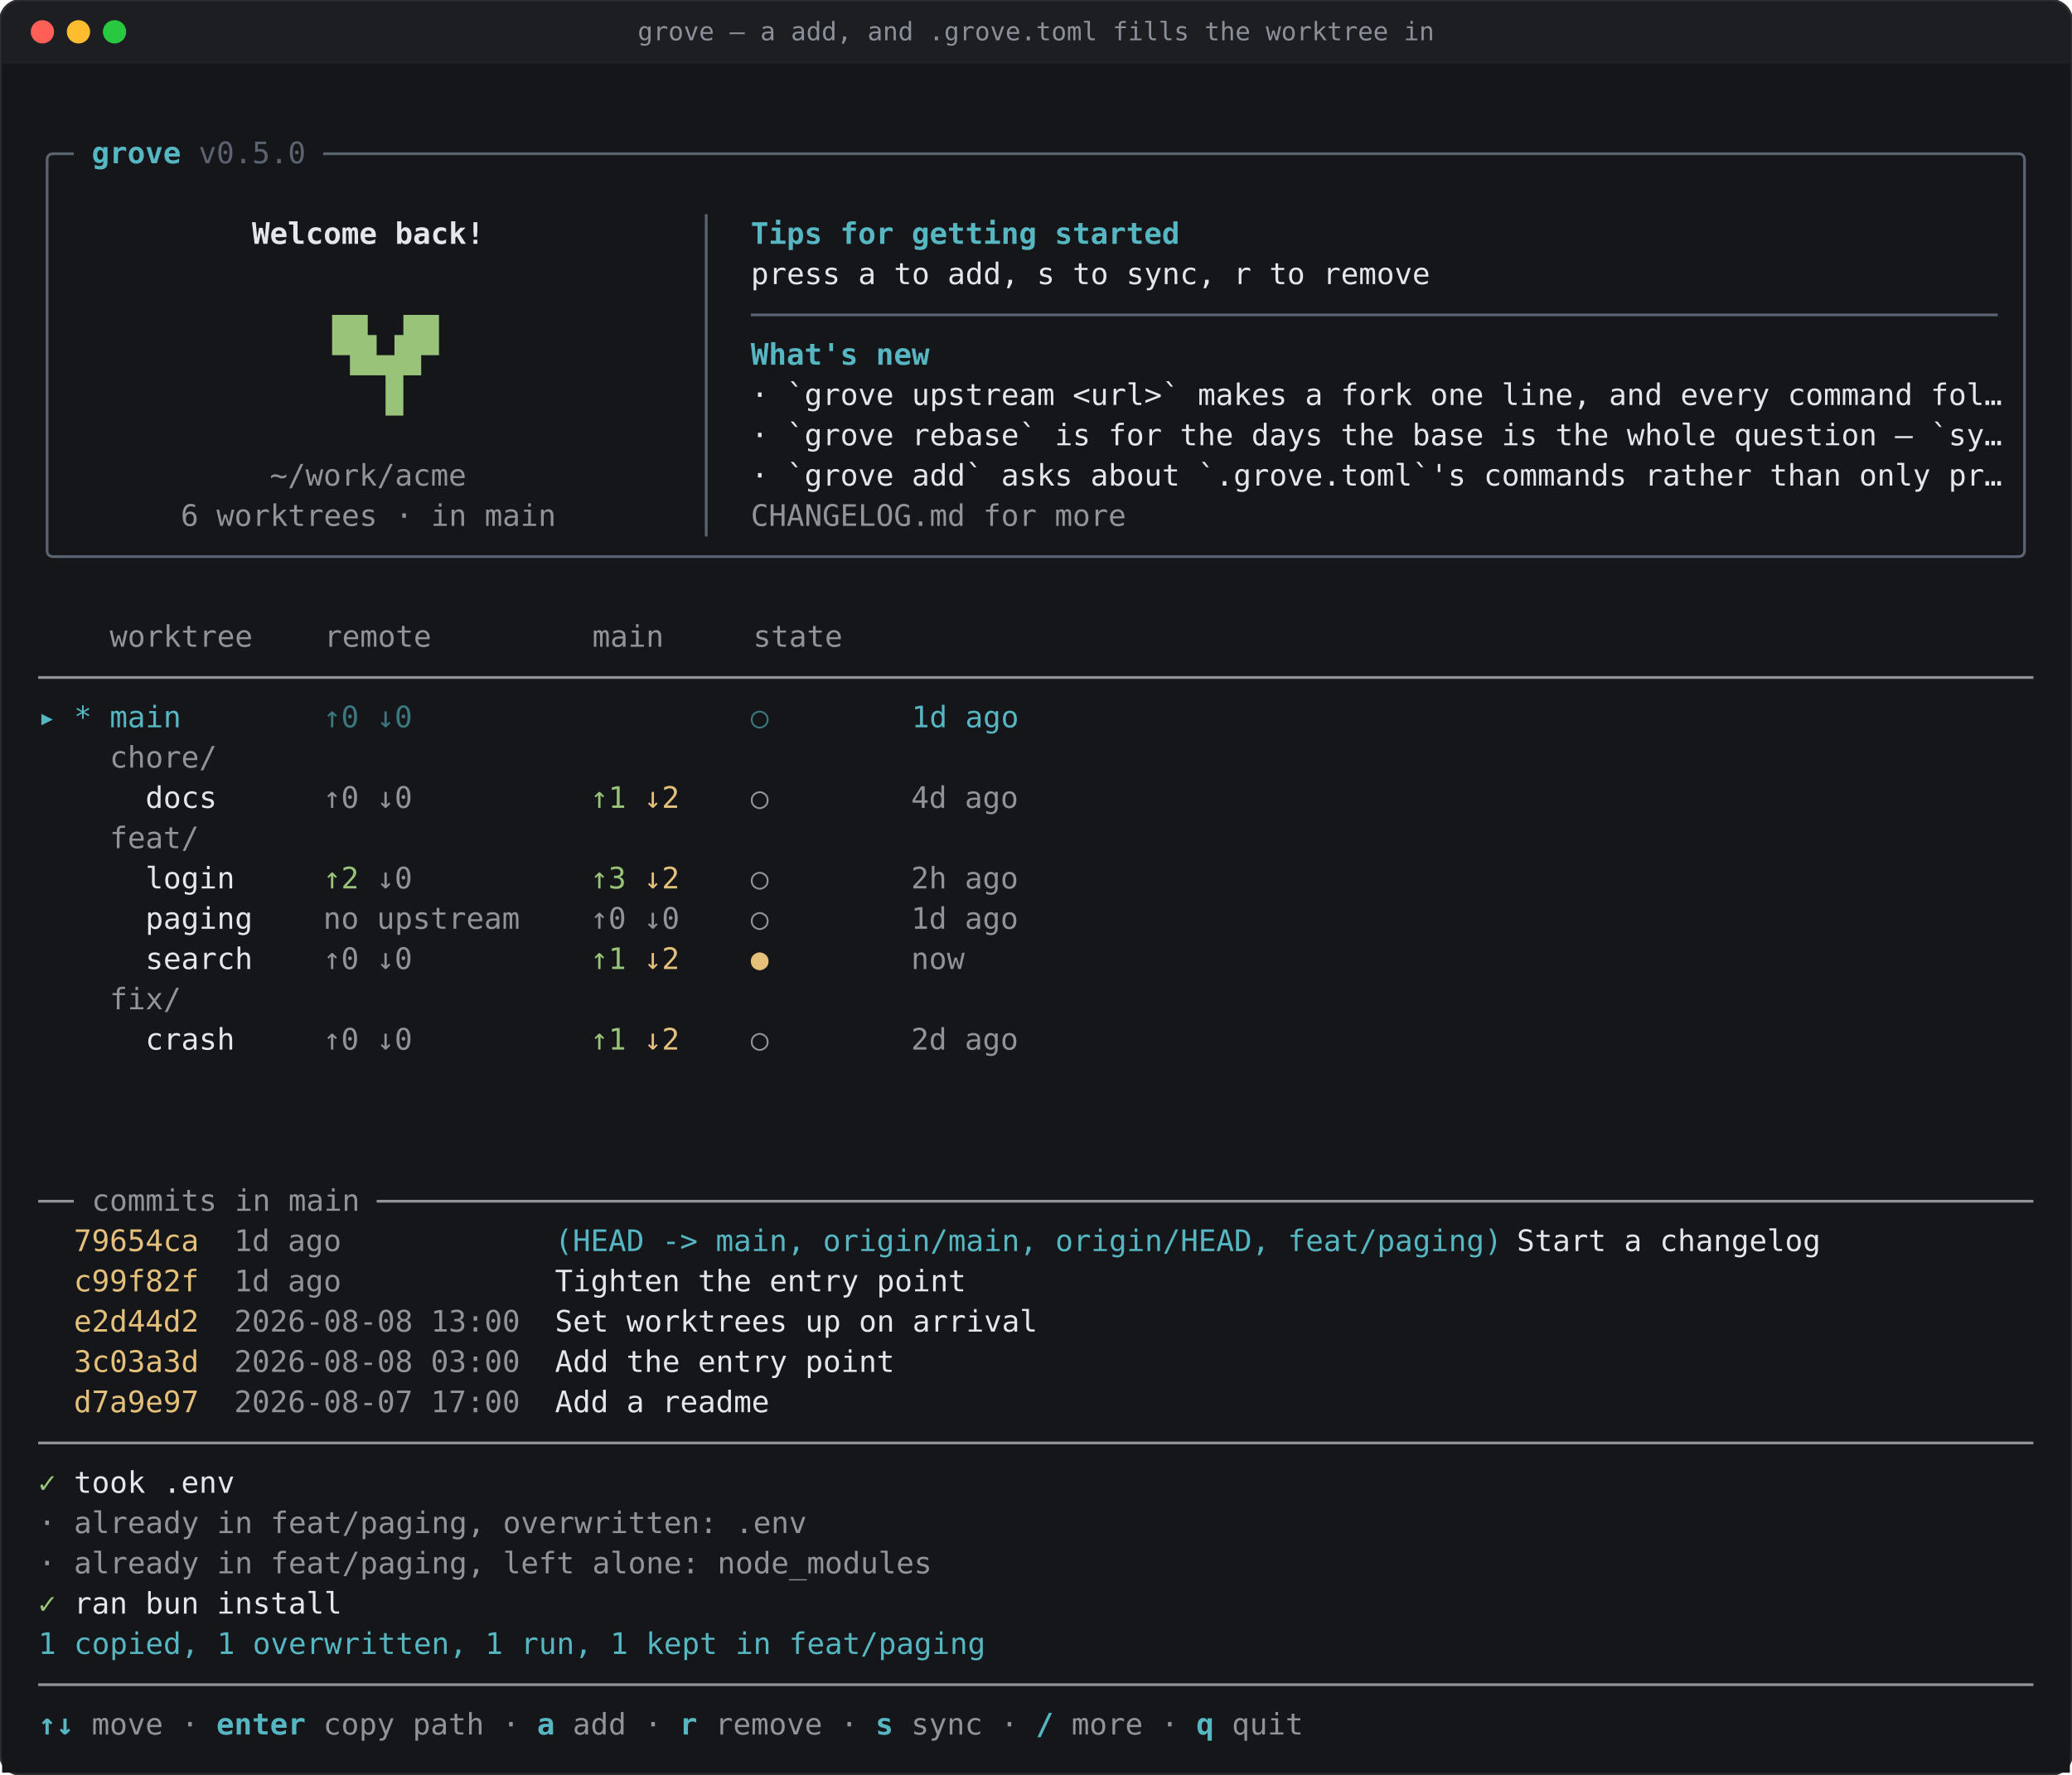
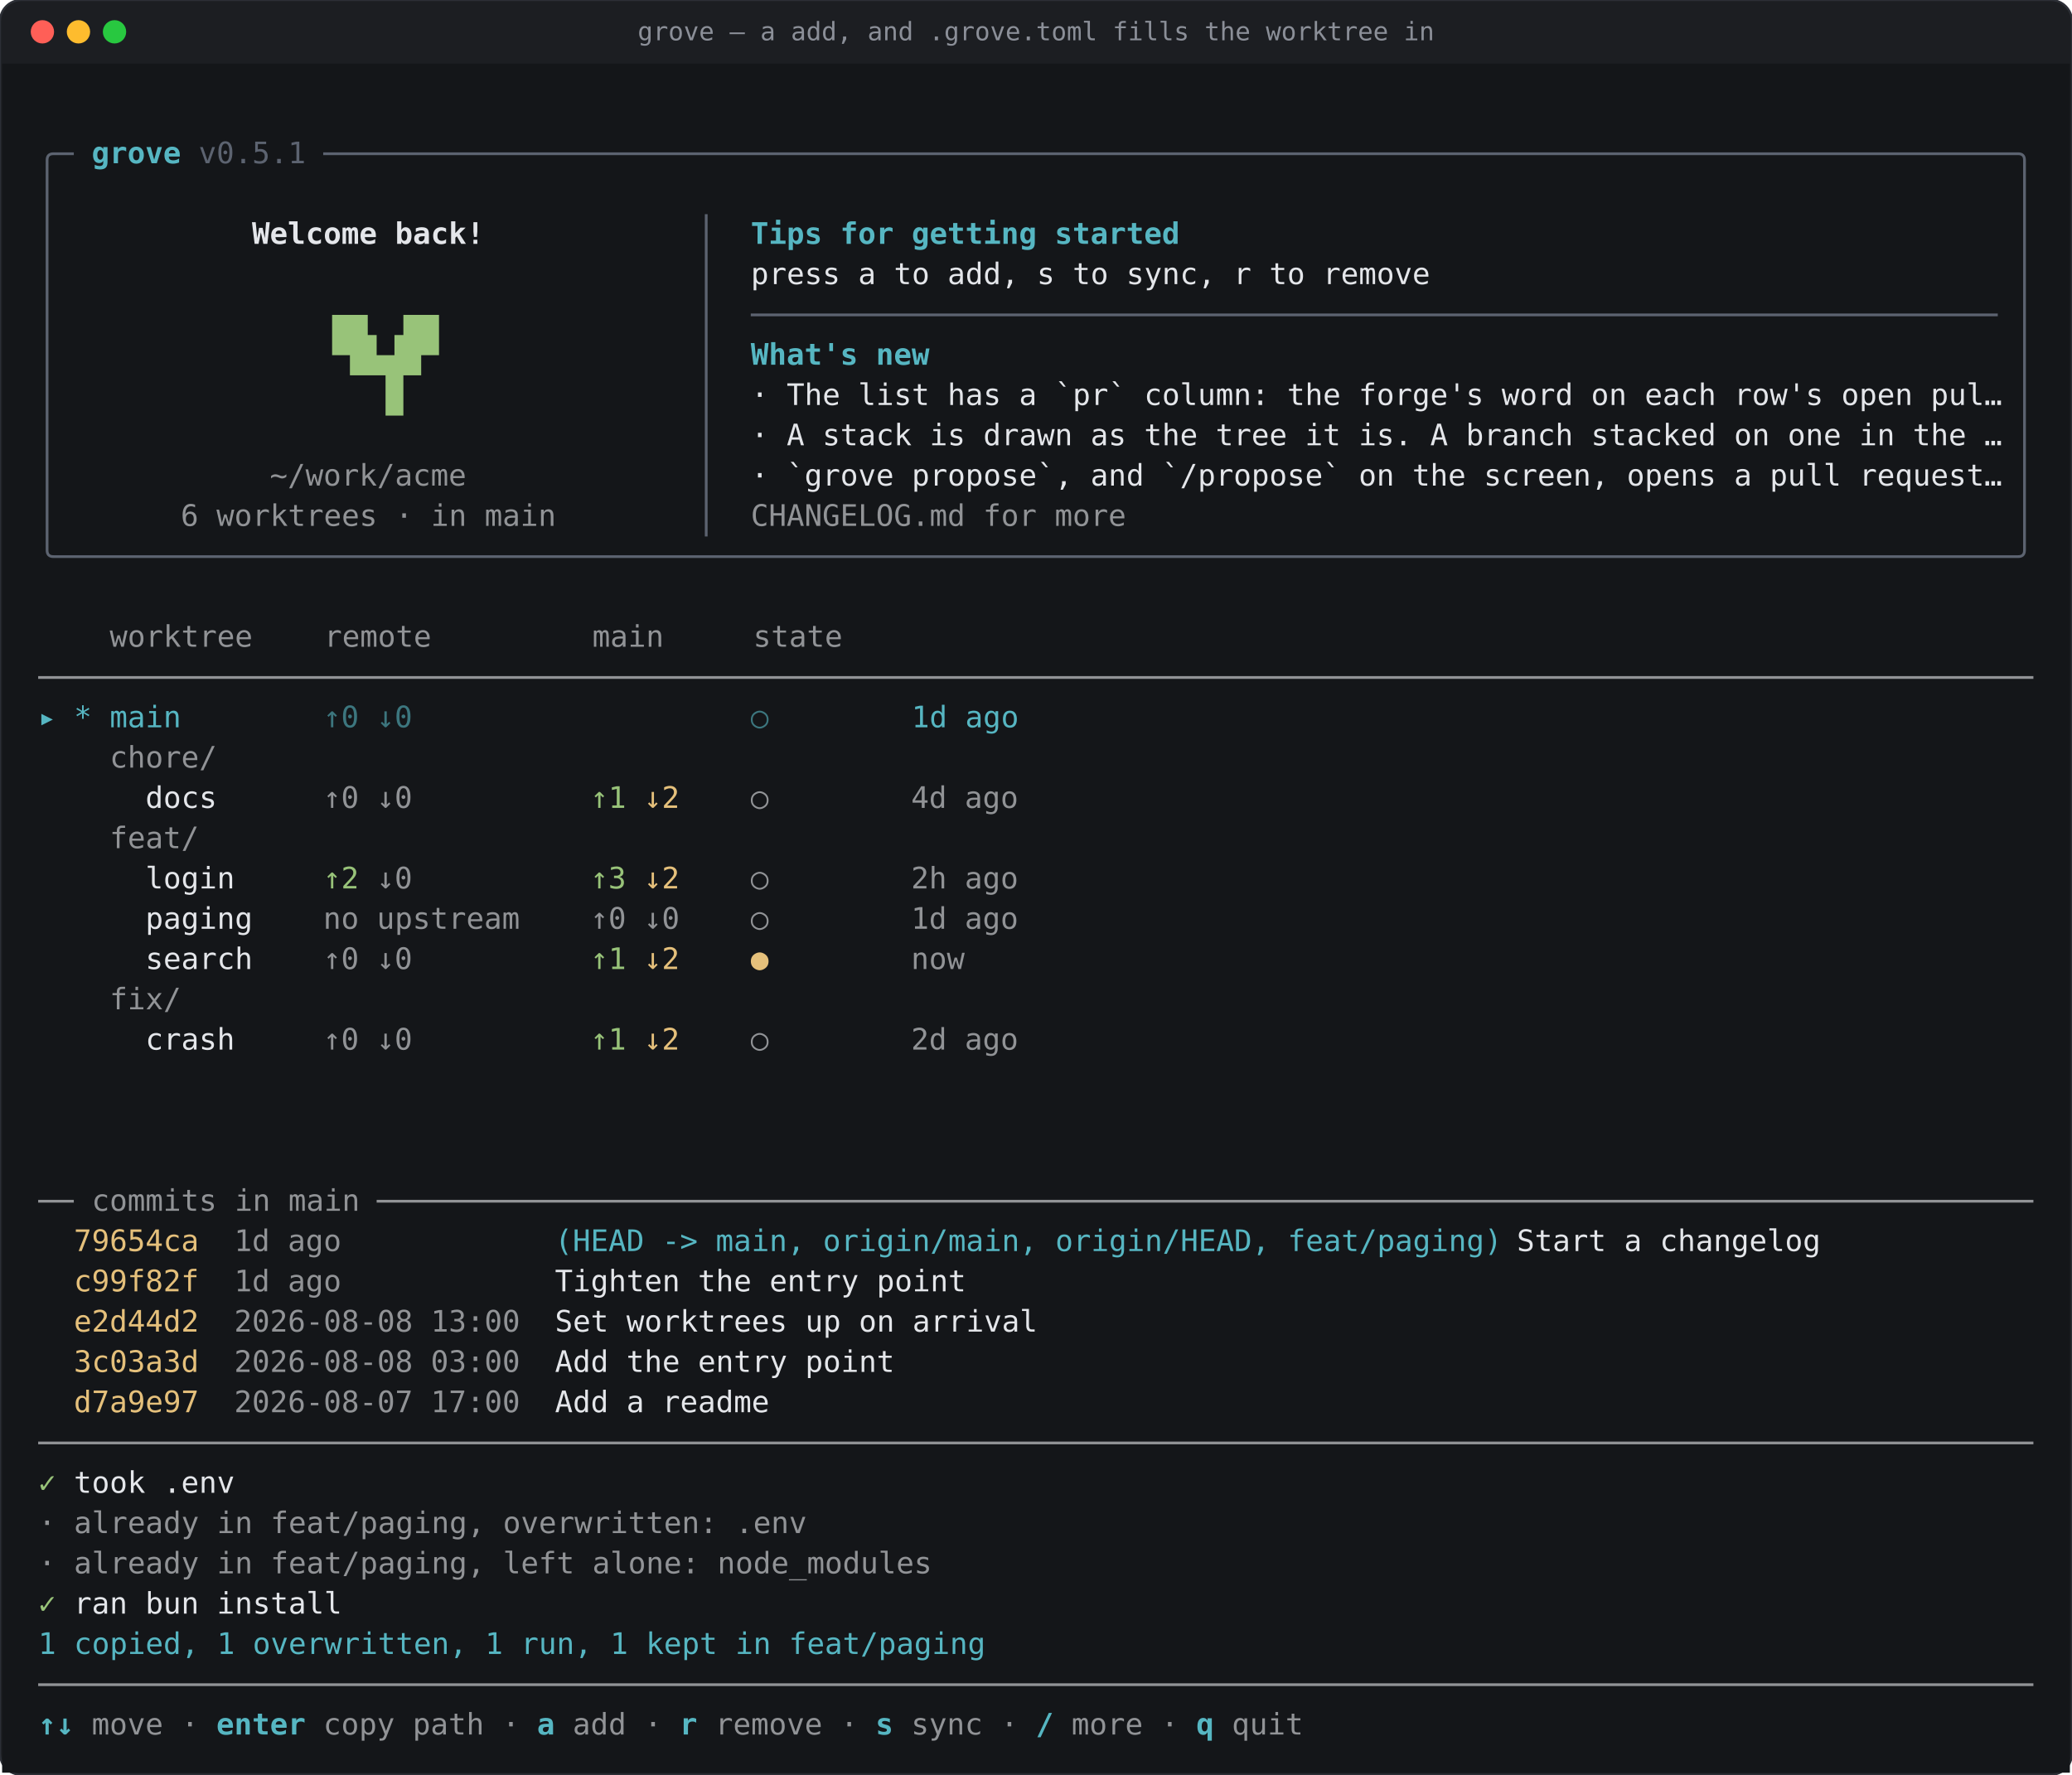
<svg xmlns="http://www.w3.org/2000/svg" width="977" height="837" viewBox="0 0 977 837" font-family="ui-monospace, SFMono-Regular, Menlo, Consolas, 'DejaVu Sans Mono', monospace" font-size="14">
  <rect width="977" height="837" rx="10" fill="#1c1e22" stroke="#2c2f36" />
  <rect x="1" y="30" width="975" height="806" fill="#141619" />
  <circle cx="20" cy="15" r="5.5" fill="#ff5f57" />
  <circle cx="37" cy="15" r="5.5" fill="#febc2e" />
  <circle cx="54" cy="15" r="5.5" fill="#28c840" />
  <text x="488.5" y="19" fill="#8b8f98" font-size="12" text-anchor="middle">grove — a add, and .grove.toml fills the worktree in</text>
  <path fill="#98c379" opacity="1" d="M156.60 148.50h4.20v9.50h-4.20zM160.80 148.50h8.40v9.50h-8.40zM169.20 148.50h4.20v9.50h-4.20zM190.20 148.50h4.20v9.50h-4.20zM194.40 148.50h8.40v9.50h-8.40zM202.80 148.50h4.20v9.50h-4.20zM156.60 158.00h4.20v9.50h-4.20zM160.80 158.00h4.20v9.50h-4.20zM165.00 158.00h4.20v9.50h-4.20zM165.00 167.50h4.20v9.50h-4.20zM169.20 158.00h8.40v19.00h-8.40zM177.60 167.50h8.40v9.50h-8.40zM186.00 158.00h8.40v19.00h-8.40zM194.40 158.00h4.20v9.50h-4.20zM198.60 158.00h4.20v9.50h-4.20zM194.40 167.50h4.20v9.50h-4.20zM202.80 158.00h4.20v9.50h-4.20zM181.80 177.00h4.20v19.00h-4.20zM186.00 177.00h4.20v19.00h-4.20z" />
  <path fill="none" stroke="#5c6370" stroke-width="1.3" opacity="1" d="M22.20 82.00V75.50Q22.20 72.50 25.20 72.50H26.40M26.40 72.50H34.80M152.40 72.50H950.40M954.60 82.00V75.50Q954.60 72.50 951.60 72.50H950.40M22.20 82.00V101.00M954.60 82.00V101.00M22.20 101.00V120.00M333.00 101.00V120.00M954.60 101.00V120.00M22.20 120.00V139.00M333.00 120.00V139.00M954.60 120.00V139.00M22.20 139.00V158.00M333.00 139.00V158.00M354.00 148.50H942.00M954.60 139.00V158.00M22.20 158.00V177.00M333.00 158.00V177.00M954.60 158.00V177.00M22.20 177.00V196.00M333.00 177.00V196.00M954.60 177.00V196.00M22.20 196.00V215.00M333.00 196.00V215.00M954.60 196.00V215.00M22.20 215.00V234.00M333.00 215.00V234.00M954.60 215.00V234.00M22.20 234.00V253.00M333.00 234.00V253.00M954.60 234.00V253.00M22.20 253.00V259.50Q22.20 262.50 25.20 262.50H26.40M26.40 262.50H950.40M954.60 253.00V259.50Q954.60 262.50 951.60 262.50H950.40" />
  <path fill="none" stroke="#e4e6ea" stroke-width="1.3" opacity="0.6" d="M18.00 319.50H958.80M18.00 566.50H34.80M177.60 566.50H958.80M18.00 680.50H958.80M18.00 794.50H958.80" />
  <text x="43.2" y="77.0" fill="#56b6c2" font-weight="600" textLength="42.0" lengthAdjust="spacingAndGlyphs" xml:space="preserve">grove</text>
-   <text x="85.2" y="77.0" fill="#5c6370" textLength="67.2" lengthAdjust="spacingAndGlyphs" xml:space="preserve"> v0.5.0 </text>
+   <text x="85.2" y="77.0" fill="#5c6370" textLength="67.2" lengthAdjust="spacingAndGlyphs" xml:space="preserve"> v0.5.1 </text>
  <text x="118.8" y="115.0" fill="#e4e6ea" font-weight="600" textLength="109.2" lengthAdjust="spacingAndGlyphs" xml:space="preserve">Welcome back!</text>
  <text x="354.0" y="115.0" fill="#56b6c2" font-weight="600" textLength="201.6" lengthAdjust="spacingAndGlyphs" xml:space="preserve">Tips for getting started</text>
  <text x="337.2" y="134.0" fill="#e4e6ea" textLength="613.2" lengthAdjust="spacingAndGlyphs" xml:space="preserve">  press a to add, s to sync, r to remove                                 </text>
  <text x="354.0" y="172.0" fill="#56b6c2" font-weight="600" textLength="84.0" lengthAdjust="spacingAndGlyphs" xml:space="preserve">What's new</text>
-   <text x="337.2" y="191.0" fill="#e4e6ea" textLength="613.2" lengthAdjust="spacingAndGlyphs" xml:space="preserve">  · `grove upstream &lt;url&gt;` makes a fork one line, and every command fol… </text>
-   <text x="337.2" y="210.0" fill="#e4e6ea" textLength="613.2" lengthAdjust="spacingAndGlyphs" xml:space="preserve">  · `grove rebase` is for the days the base is the whole question — `sy… </text>
+   <text x="337.2" y="191.0" fill="#e4e6ea" textLength="613.2" lengthAdjust="spacingAndGlyphs" xml:space="preserve">  · The list has a `pr` column: the forge's word on each row's open pul… </text>
+   <text x="337.2" y="210.0" fill="#e4e6ea" textLength="613.2" lengthAdjust="spacingAndGlyphs" xml:space="preserve">  · A stack is drawn as the tree it is. A branch stacked on one in the … </text>
  <text x="127.2" y="229.0" fill="#e4e6ea" opacity="0.6" textLength="92.4" lengthAdjust="spacingAndGlyphs" xml:space="preserve">~/work/acme</text>
-   <text x="337.2" y="229.0" fill="#e4e6ea" textLength="613.2" lengthAdjust="spacingAndGlyphs" xml:space="preserve">  · `grove add` asks about `.grove.toml`'s commands rather than only pr… </text>
+   <text x="337.2" y="229.0" fill="#e4e6ea" textLength="613.2" lengthAdjust="spacingAndGlyphs" xml:space="preserve">  · `grove propose`, and `/propose` on the screen, opens a pull request… </text>
  <text x="85.2" y="248.0" fill="#e4e6ea" opacity="0.6" textLength="176.4" lengthAdjust="spacingAndGlyphs" xml:space="preserve">6 worktrees · in main</text>
  <text x="354.0" y="248.0" fill="#e4e6ea" opacity="0.6" textLength="176.4" lengthAdjust="spacingAndGlyphs" xml:space="preserve">CHANGELOG.md for more</text>
  <text x="18.0" y="305.0" fill="#e4e6ea" opacity="0.6" textLength="378.0" lengthAdjust="spacingAndGlyphs" xml:space="preserve">    worktree    remote         main     state</text>
  <text x="18.0" y="343.0" fill="#56b6c2" textLength="134.4" lengthAdjust="spacingAndGlyphs" xml:space="preserve">▸ * main        </text>
  <text x="152.4" y="343.0" fill="#56b6c2" opacity="0.6" textLength="16.8" lengthAdjust="spacingAndGlyphs" xml:space="preserve">↑0</text>
  <text x="177.6" y="343.0" fill="#56b6c2" opacity="0.6" textLength="16.8" lengthAdjust="spacingAndGlyphs" xml:space="preserve">↓0</text>
  <text x="354.0" y="343.0" fill="#56b6c2" opacity="0.6" textLength="8.4" lengthAdjust="spacingAndGlyphs" xml:space="preserve">○</text>
  <text x="362.4" y="343.0" fill="#56b6c2" textLength="117.6" lengthAdjust="spacingAndGlyphs" xml:space="preserve">        1d ago</text>
  <text x="18.0" y="362.0" fill="#e4e6ea" opacity="0.6" textLength="84.0" lengthAdjust="spacingAndGlyphs" xml:space="preserve">    chore/</text>
  <text x="18.0" y="381.0" fill="#e4e6ea" textLength="134.4" lengthAdjust="spacingAndGlyphs" xml:space="preserve">      docs      </text>
  <text x="152.4" y="381.0" fill="#e4e6ea" opacity="0.6" textLength="16.8" lengthAdjust="spacingAndGlyphs" xml:space="preserve">↑0</text>
  <text x="177.6" y="381.0" fill="#e4e6ea" opacity="0.6" textLength="16.8" lengthAdjust="spacingAndGlyphs" xml:space="preserve">↓0</text>
  <text x="278.4" y="381.0" fill="#98c379" textLength="16.8" lengthAdjust="spacingAndGlyphs" xml:space="preserve">↑1</text>
  <text x="303.6" y="381.0" fill="#e5c07b" textLength="16.8" lengthAdjust="spacingAndGlyphs" xml:space="preserve">↓2</text>
  <text x="354.0" y="381.0" fill="#e4e6ea" opacity="0.6" textLength="8.4" lengthAdjust="spacingAndGlyphs" xml:space="preserve">○</text>
  <text x="429.6" y="381.0" fill="#e4e6ea" opacity="0.6" textLength="50.4" lengthAdjust="spacingAndGlyphs" xml:space="preserve">4d ago</text>
  <text x="18.0" y="400.0" fill="#e4e6ea" opacity="0.6" textLength="75.6" lengthAdjust="spacingAndGlyphs" xml:space="preserve">    feat/</text>
  <text x="18.0" y="419.0" fill="#e4e6ea" textLength="134.4" lengthAdjust="spacingAndGlyphs" xml:space="preserve">      login     </text>
  <text x="152.4" y="419.0" fill="#98c379" textLength="16.8" lengthAdjust="spacingAndGlyphs" xml:space="preserve">↑2</text>
  <text x="177.6" y="419.0" fill="#e4e6ea" opacity="0.6" textLength="16.8" lengthAdjust="spacingAndGlyphs" xml:space="preserve">↓0</text>
  <text x="278.4" y="419.0" fill="#98c379" textLength="16.8" lengthAdjust="spacingAndGlyphs" xml:space="preserve">↑3</text>
  <text x="303.6" y="419.0" fill="#e5c07b" textLength="16.8" lengthAdjust="spacingAndGlyphs" xml:space="preserve">↓2</text>
  <text x="354.0" y="419.0" fill="#e4e6ea" opacity="0.6" textLength="8.4" lengthAdjust="spacingAndGlyphs" xml:space="preserve">○</text>
  <text x="429.6" y="419.0" fill="#e4e6ea" opacity="0.6" textLength="50.4" lengthAdjust="spacingAndGlyphs" xml:space="preserve">2h ago</text>
  <text x="18.0" y="438.0" fill="#e4e6ea" textLength="134.4" lengthAdjust="spacingAndGlyphs" xml:space="preserve">      paging    </text>
  <text x="152.4" y="438.0" fill="#e4e6ea" opacity="0.6" textLength="92.4" lengthAdjust="spacingAndGlyphs" xml:space="preserve">no upstream</text>
  <text x="278.4" y="438.0" fill="#e4e6ea" opacity="0.6" textLength="16.8" lengthAdjust="spacingAndGlyphs" xml:space="preserve">↑0</text>
  <text x="303.6" y="438.0" fill="#e4e6ea" opacity="0.6" textLength="16.8" lengthAdjust="spacingAndGlyphs" xml:space="preserve">↓0</text>
  <text x="354.0" y="438.0" fill="#e4e6ea" opacity="0.6" textLength="8.4" lengthAdjust="spacingAndGlyphs" xml:space="preserve">○</text>
  <text x="429.6" y="438.0" fill="#e4e6ea" opacity="0.6" textLength="50.4" lengthAdjust="spacingAndGlyphs" xml:space="preserve">1d ago</text>
  <text x="18.0" y="457.0" fill="#e4e6ea" textLength="134.4" lengthAdjust="spacingAndGlyphs" xml:space="preserve">      search    </text>
  <text x="152.4" y="457.0" fill="#e4e6ea" opacity="0.6" textLength="16.8" lengthAdjust="spacingAndGlyphs" xml:space="preserve">↑0</text>
  <text x="177.6" y="457.0" fill="#e4e6ea" opacity="0.6" textLength="16.8" lengthAdjust="spacingAndGlyphs" xml:space="preserve">↓0</text>
  <text x="278.4" y="457.0" fill="#98c379" textLength="16.8" lengthAdjust="spacingAndGlyphs" xml:space="preserve">↑1</text>
  <text x="303.6" y="457.0" fill="#e5c07b" textLength="16.8" lengthAdjust="spacingAndGlyphs" xml:space="preserve">↓2</text>
  <text x="354.0" y="457.0" fill="#e5c07b" textLength="8.4" lengthAdjust="spacingAndGlyphs" xml:space="preserve">●</text>
  <text x="429.6" y="457.0" fill="#e4e6ea" opacity="0.6" textLength="50.4" lengthAdjust="spacingAndGlyphs" xml:space="preserve">now   </text>
  <text x="18.0" y="476.0" fill="#e4e6ea" opacity="0.6" textLength="67.2" lengthAdjust="spacingAndGlyphs" xml:space="preserve">    fix/</text>
  <text x="18.0" y="495.0" fill="#e4e6ea" textLength="134.4" lengthAdjust="spacingAndGlyphs" xml:space="preserve">      crash     </text>
  <text x="152.4" y="495.0" fill="#e4e6ea" opacity="0.6" textLength="16.8" lengthAdjust="spacingAndGlyphs" xml:space="preserve">↑0</text>
  <text x="177.6" y="495.0" fill="#e4e6ea" opacity="0.6" textLength="16.8" lengthAdjust="spacingAndGlyphs" xml:space="preserve">↓0</text>
  <text x="278.4" y="495.0" fill="#98c379" textLength="16.8" lengthAdjust="spacingAndGlyphs" xml:space="preserve">↑1</text>
  <text x="303.6" y="495.0" fill="#e5c07b" textLength="16.8" lengthAdjust="spacingAndGlyphs" xml:space="preserve">↓2</text>
  <text x="354.0" y="495.0" fill="#e4e6ea" opacity="0.6" textLength="8.4" lengthAdjust="spacingAndGlyphs" xml:space="preserve">○</text>
  <text x="429.6" y="495.0" fill="#e4e6ea" opacity="0.6" textLength="50.4" lengthAdjust="spacingAndGlyphs" xml:space="preserve">2d ago</text>
  <text x="34.8" y="571.0" fill="#e4e6ea" opacity="0.6" textLength="142.8" lengthAdjust="spacingAndGlyphs" xml:space="preserve"> commits in main </text>
  <text x="34.8" y="590.0" fill="#e5c07b" textLength="58.8" lengthAdjust="spacingAndGlyphs" xml:space="preserve">79654ca</text>
  <text x="110.4" y="590.0" fill="#e4e6ea" opacity="0.6" textLength="134.4" lengthAdjust="spacingAndGlyphs" xml:space="preserve">1d ago          </text>
  <text x="261.6" y="590.0" fill="#56b6c2" textLength="453.6" lengthAdjust="spacingAndGlyphs" xml:space="preserve">(HEAD -&gt; main, origin/main, origin/HEAD, feat/paging) </text>
  <text x="715.2" y="590.0" fill="#e4e6ea" textLength="142.8" lengthAdjust="spacingAndGlyphs" xml:space="preserve">Start a changelog</text>
  <text x="34.8" y="609.0" fill="#e5c07b" textLength="58.8" lengthAdjust="spacingAndGlyphs" xml:space="preserve">c99f82f</text>
  <text x="110.4" y="609.0" fill="#e4e6ea" opacity="0.6" textLength="134.4" lengthAdjust="spacingAndGlyphs" xml:space="preserve">1d ago          </text>
  <text x="244.8" y="609.0" fill="#e4e6ea" textLength="210.0" lengthAdjust="spacingAndGlyphs" xml:space="preserve">  Tighten the entry point</text>
  <text x="34.8" y="628.0" fill="#e5c07b" textLength="58.8" lengthAdjust="spacingAndGlyphs" xml:space="preserve">e2d44d2</text>
  <text x="110.4" y="628.0" fill="#e4e6ea" opacity="0.6" textLength="134.4" lengthAdjust="spacingAndGlyphs" xml:space="preserve">2026-08-08 13:00</text>
  <text x="244.8" y="628.0" fill="#e4e6ea" textLength="243.6" lengthAdjust="spacingAndGlyphs" xml:space="preserve">  Set worktrees up on arrival</text>
  <text x="34.8" y="647.0" fill="#e5c07b" textLength="58.8" lengthAdjust="spacingAndGlyphs" xml:space="preserve">3c03a3d</text>
  <text x="110.4" y="647.0" fill="#e4e6ea" opacity="0.6" textLength="134.4" lengthAdjust="spacingAndGlyphs" xml:space="preserve">2026-08-08 03:00</text>
  <text x="244.8" y="647.0" fill="#e4e6ea" textLength="176.4" lengthAdjust="spacingAndGlyphs" xml:space="preserve">  Add the entry point</text>
  <text x="34.8" y="666.0" fill="#e5c07b" textLength="58.8" lengthAdjust="spacingAndGlyphs" xml:space="preserve">d7a9e97</text>
  <text x="110.4" y="666.0" fill="#e4e6ea" opacity="0.6" textLength="134.4" lengthAdjust="spacingAndGlyphs" xml:space="preserve">2026-08-07 17:00</text>
  <text x="244.8" y="666.0" fill="#e4e6ea" textLength="117.6" lengthAdjust="spacingAndGlyphs" xml:space="preserve">  Add a readme</text>
  <text x="18.0" y="704.0" fill="#98c379" textLength="8.4" lengthAdjust="spacingAndGlyphs" xml:space="preserve">✓</text>
  <text x="26.4" y="704.0" fill="#e4e6ea" textLength="84.0" lengthAdjust="spacingAndGlyphs" xml:space="preserve"> took .env</text>
  <text x="18.0" y="723.0" fill="#e4e6ea" opacity="0.6" textLength="361.2" lengthAdjust="spacingAndGlyphs" xml:space="preserve">· already in feat/paging, overwritten: .env</text>
  <text x="18.0" y="742.0" fill="#e4e6ea" opacity="0.6" textLength="420.0" lengthAdjust="spacingAndGlyphs" xml:space="preserve">· already in feat/paging, left alone: node_modules</text>
  <text x="18.0" y="761.0" fill="#98c379" textLength="8.4" lengthAdjust="spacingAndGlyphs" xml:space="preserve">✓</text>
  <text x="26.4" y="761.0" fill="#e4e6ea" textLength="134.4" lengthAdjust="spacingAndGlyphs" xml:space="preserve"> ran bun install</text>
  <text x="18.0" y="780.0" fill="#56b6c2" textLength="445.2" lengthAdjust="spacingAndGlyphs" xml:space="preserve">1 copied, 1 overwritten, 1 run, 1 kept in feat/paging</text>
  <text x="18.0" y="818.0" fill="#56b6c2" font-weight="600" textLength="16.8" lengthAdjust="spacingAndGlyphs" xml:space="preserve">↑↓</text>
  <text x="34.8" y="818.0" fill="#e4e6ea" opacity="0.6" textLength="67.2" lengthAdjust="spacingAndGlyphs" xml:space="preserve"> move · </text>
  <text x="102.0" y="818.0" fill="#56b6c2" font-weight="600" textLength="42.0" lengthAdjust="spacingAndGlyphs" xml:space="preserve">enter</text>
  <text x="144.0" y="818.0" fill="#e4e6ea" opacity="0.6" textLength="109.2" lengthAdjust="spacingAndGlyphs" xml:space="preserve"> copy path · </text>
  <text x="253.2" y="818.0" fill="#56b6c2" font-weight="600" textLength="8.4" lengthAdjust="spacingAndGlyphs" xml:space="preserve">a</text>
  <text x="261.6" y="818.0" fill="#e4e6ea" opacity="0.6" textLength="58.8" lengthAdjust="spacingAndGlyphs" xml:space="preserve"> add · </text>
  <text x="320.4" y="818.0" fill="#56b6c2" font-weight="600" textLength="8.4" lengthAdjust="spacingAndGlyphs" xml:space="preserve">r</text>
  <text x="328.8" y="818.0" fill="#e4e6ea" opacity="0.6" textLength="84.0" lengthAdjust="spacingAndGlyphs" xml:space="preserve"> remove · </text>
  <text x="412.8" y="818.0" fill="#56b6c2" font-weight="600" textLength="8.4" lengthAdjust="spacingAndGlyphs" xml:space="preserve">s</text>
  <text x="421.2" y="818.0" fill="#e4e6ea" opacity="0.6" textLength="67.2" lengthAdjust="spacingAndGlyphs" xml:space="preserve"> sync · </text>
  <text x="488.4" y="818.0" fill="#56b6c2" font-weight="600" textLength="8.4" lengthAdjust="spacingAndGlyphs" xml:space="preserve">/</text>
  <text x="496.8" y="818.0" fill="#e4e6ea" opacity="0.6" textLength="67.2" lengthAdjust="spacingAndGlyphs" xml:space="preserve"> more · </text>
  <text x="564.0" y="818.0" fill="#56b6c2" font-weight="600" textLength="8.4" lengthAdjust="spacingAndGlyphs" xml:space="preserve">q</text>
  <text x="572.4" y="818.0" fill="#e4e6ea" opacity="0.6" textLength="42.0" lengthAdjust="spacingAndGlyphs" xml:space="preserve"> quit</text>
</svg>
